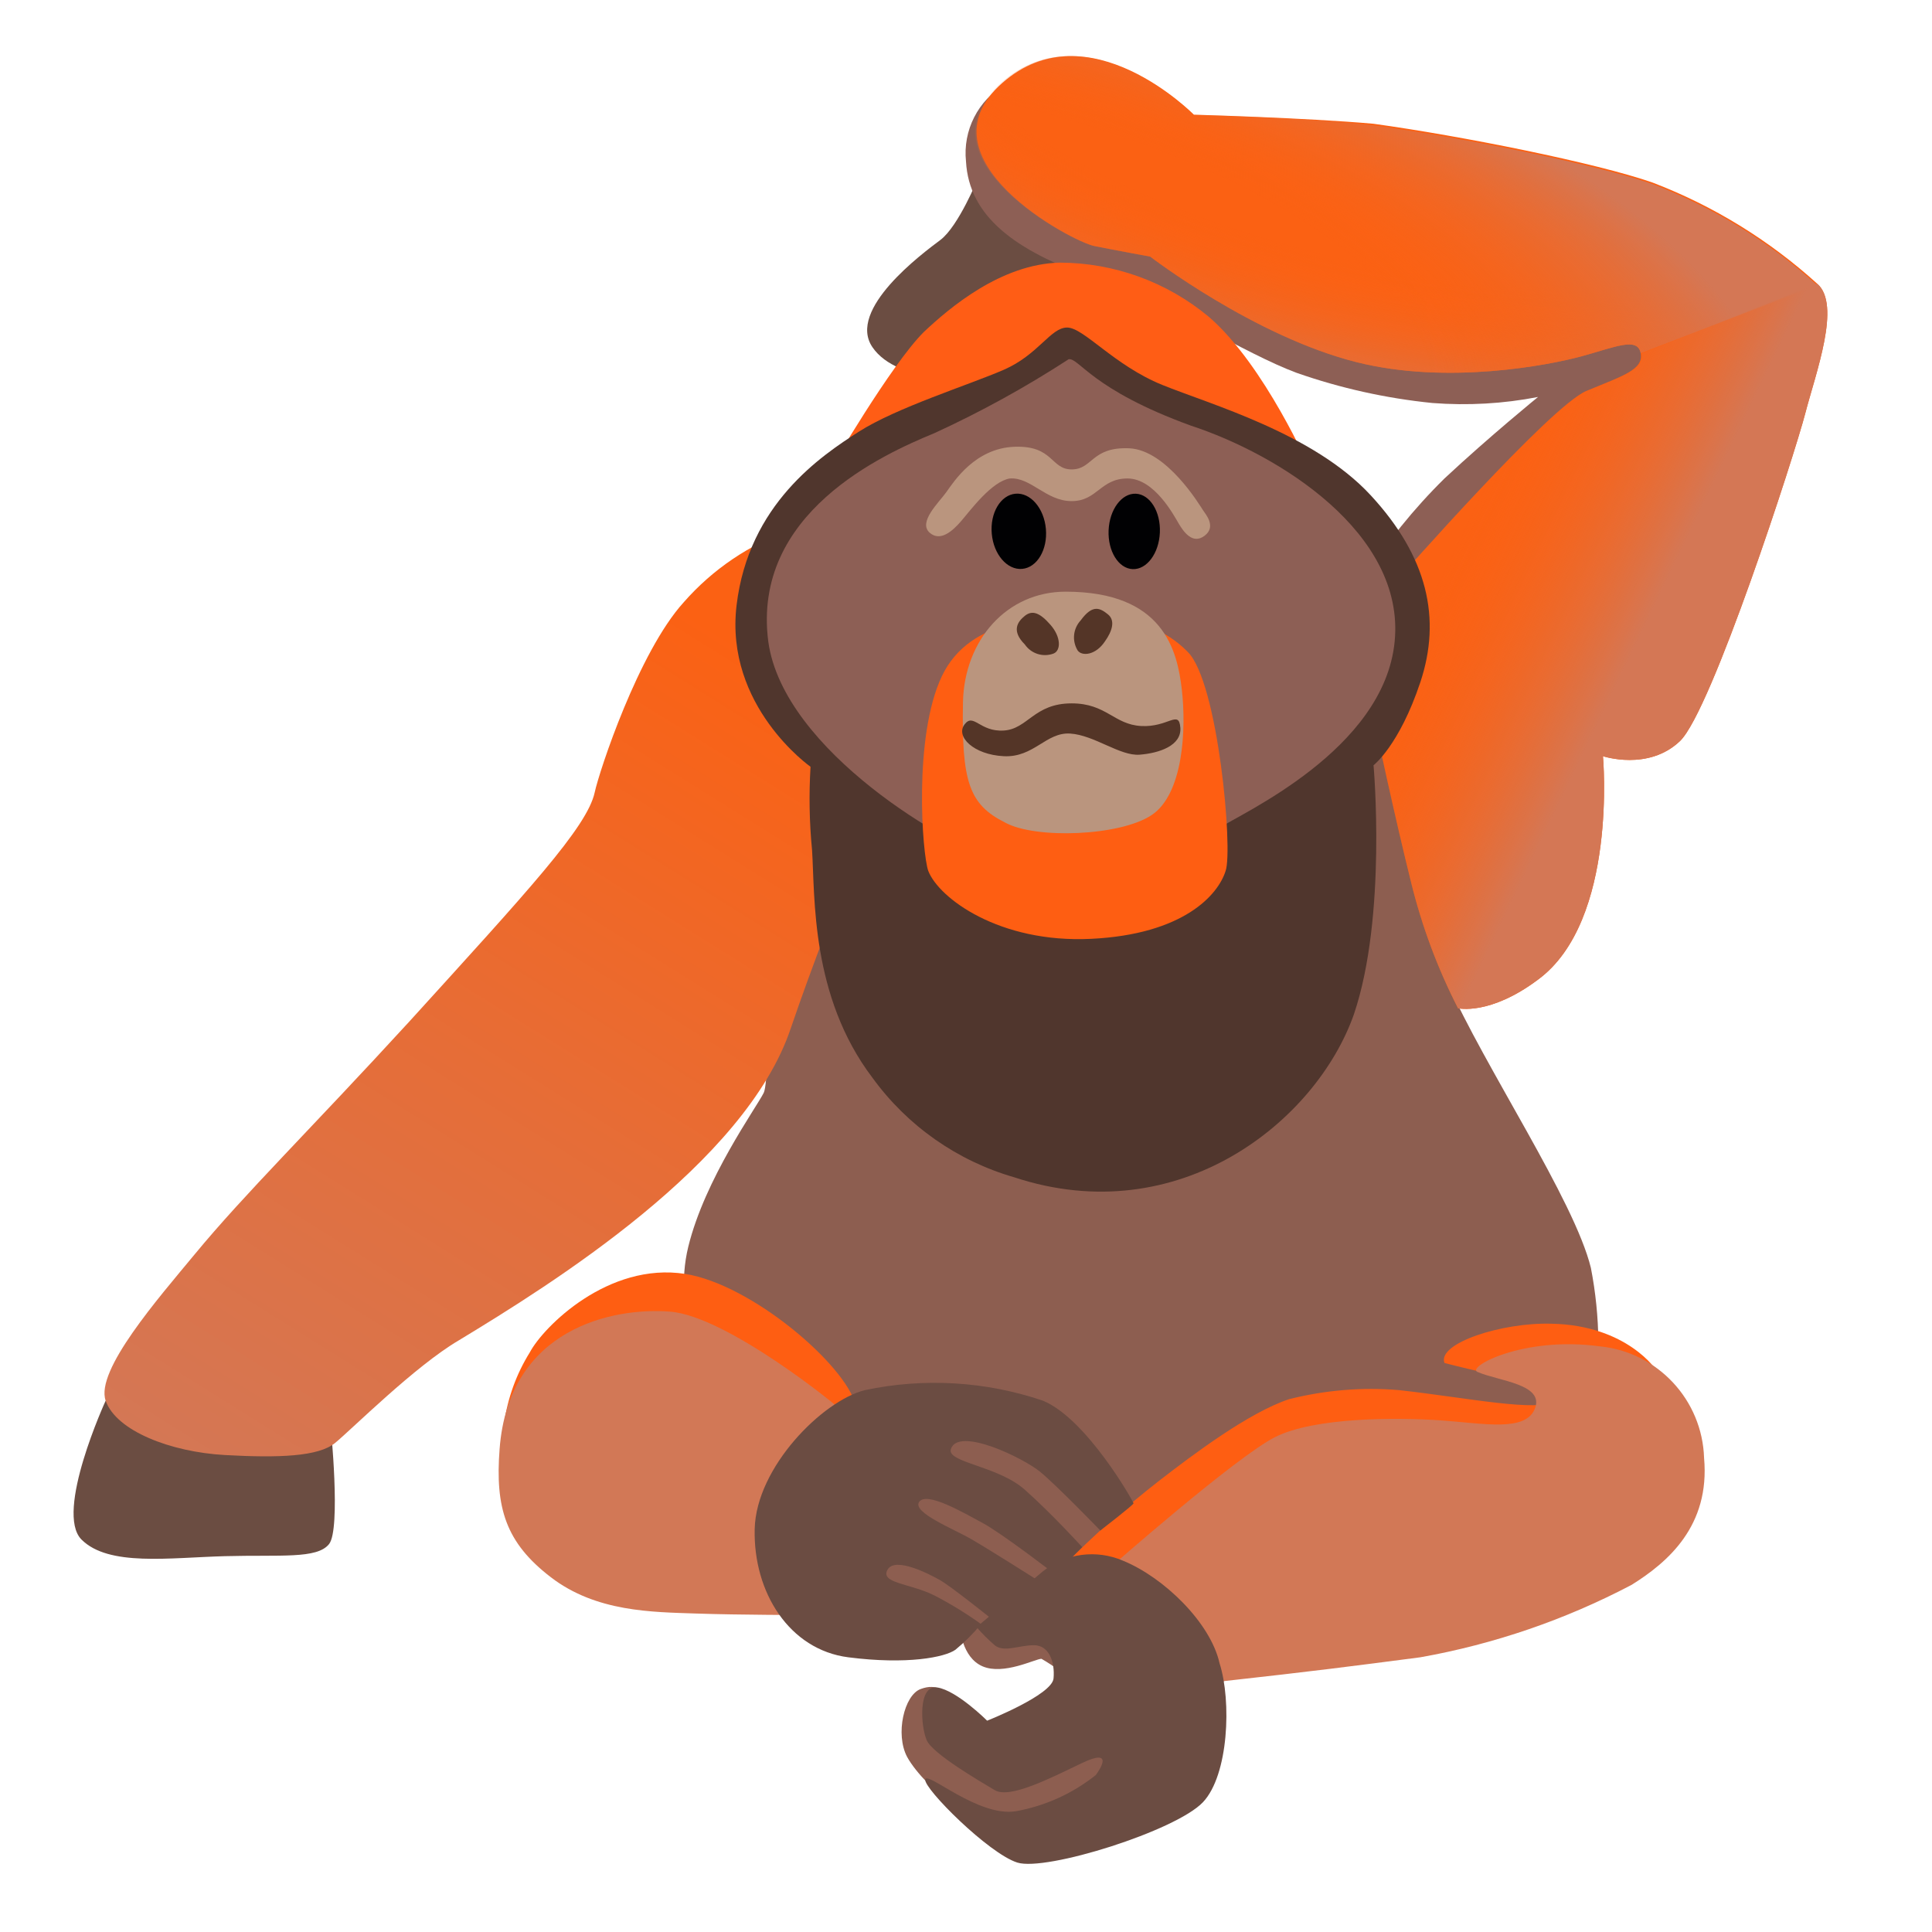
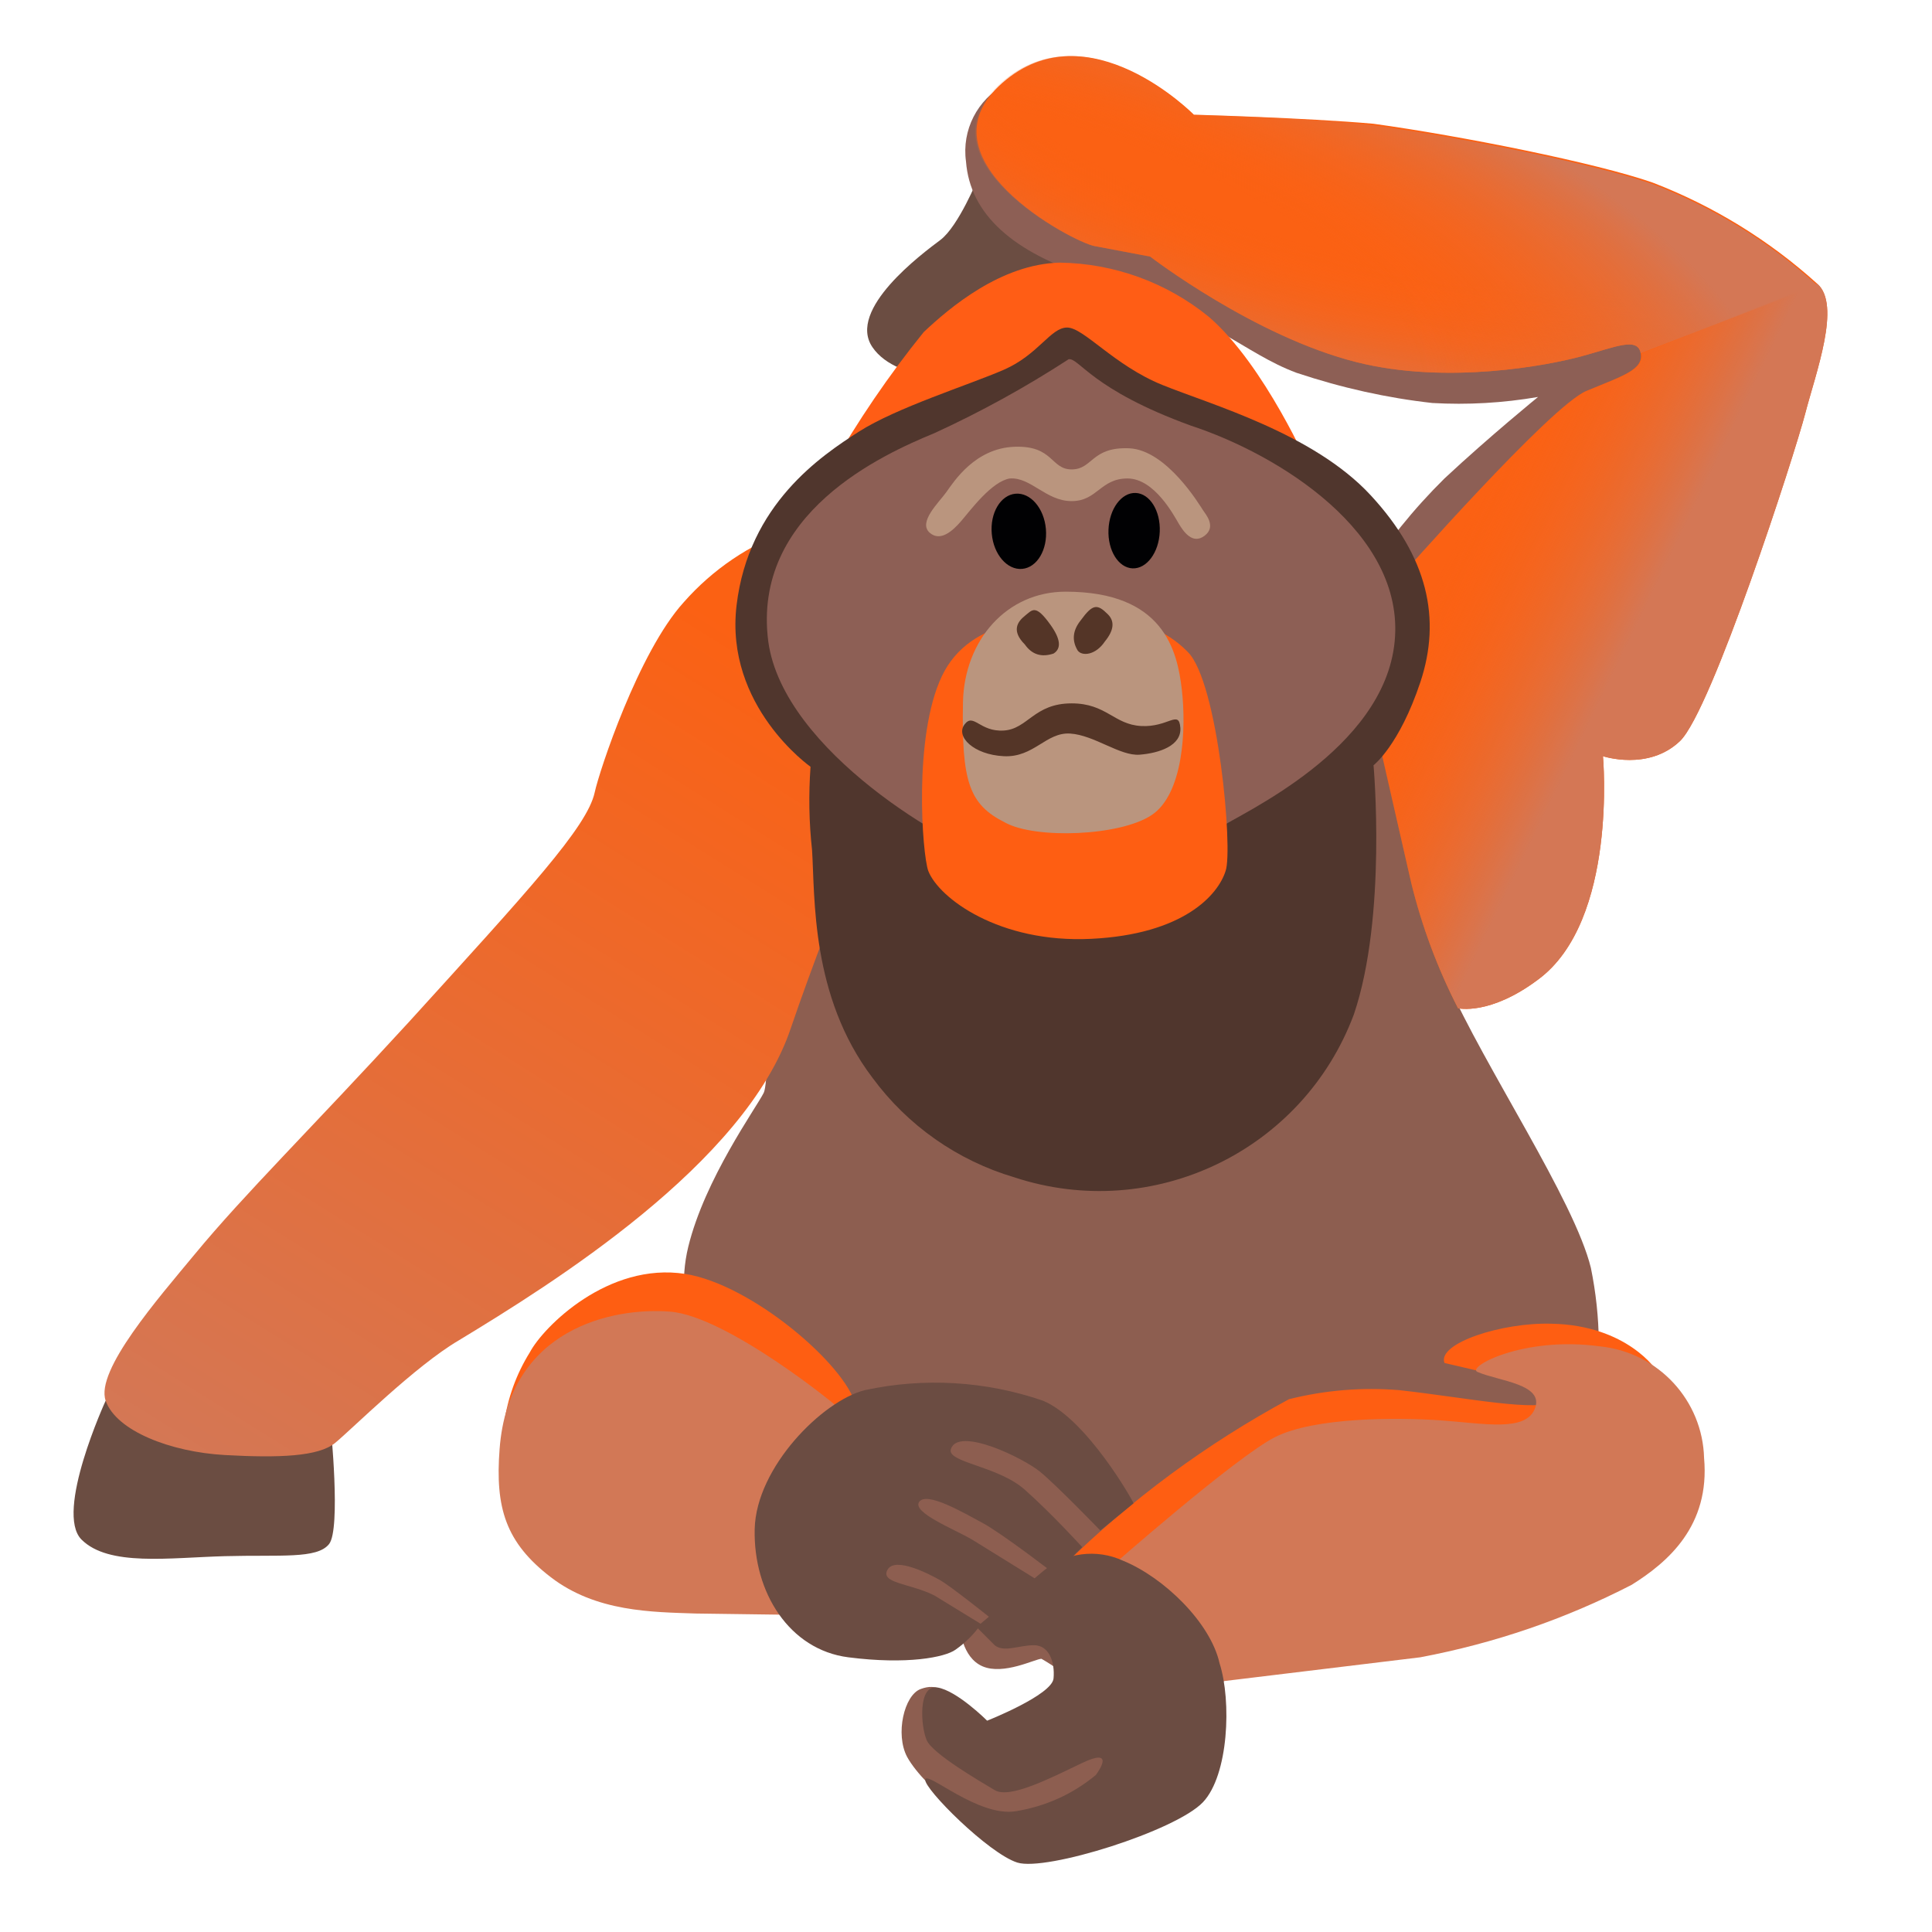
- <svg xmlns="http://www.w3.org/2000/svg" width="1em" height="1em" viewBox="0 0 128 128">
+ <svg viewBox="0 0 128 128">
  <path fill="#6b4d42" d="M19.8 92.7 7 92.8s-3.4 7.4-1.6 9.2 5.8 1.2 9.5 1.1 6.1.2 6.9-.8.1-7.9.1-7.9zm45-80.9s-1.3 3.2-2.5 4.1-6.2 4.6-4.5 7.1 6.9 2.1 6.9 2.1l11.4-9.5z" />
-   <path fill="#8d5f55" d="M66.6 5.6a5.25 5.25 0 0 0-2.6 5.1c.2 3.6 3.2 5.9 8.4 7.7s10 5 13.5 6.3c2.91 1.02 5.93 1.69 9 2 2.34.18 4.7.05 7-.4 0 0-3.2 2.6-6.2 5.4a37.8 37.8 0 0 0-5.4 6.7l-.8 4.7s12.2-.6 12.3-1.1 11-21.5 11-21.5z" />
-   <path fill="#8d5e50" d="M47 91.2c-.1-.3-2.5-4.1-1.4-8.6s4.5-9.2 5-10.2.3-14.2.3-14.2l40.7-8.9s1.9 10.3 4.3 15.8 8.4 14.4 9.5 18.9c.63 3.23.66 6.55.1 9.8l-18.2 8.7L77 117.2l-11.3 4.5s-4.4-3.1-5.6-5.3c-.8-1.5-.2-4.1.9-4.5s1.6.1 2.8 1.2c1.5 1.4 3.8 3.8 4.1 3.5s3.5-4.9 3.5-4.9c-.72-.69-1.53-1.3-2.4-1.8-.4 0-2.5 1.1-3.9.5s-1.5-2.6-1.5-2.6l-11.1-1.1z" />
-   <path fill="#ff5d15" d="M86.8 31.1s-3-6.9-6.7-10.1a15.5 15.5 0 0 0-9.9-3.6c-3.9.1-7.3 3-9 4.6-2.2 2.2-6.2 9.1-6.2 9.1z" />
-   <linearGradient id="a" x1="17.218" x2="56.258" y1="-2275.991" y2="-2213.51" gradientTransform="matrix(1 0 0 -1 0 -2176)" gradientUnits="userSpaceOnUse">
+   <path fill="#8d5f55" d="M66.6 5.6a5 5 0 0 0-2.6 5.1q.4 5.2 8.4 7.7c8 2.5 10 5 13.5 6.3q4.5 1.5 9 2 3.5.2 7-.4s-3.2 2.6-6.2 5.4a38 38 0 0 0-5.4 6.7l-.8 4.7s12.2-.6 12.3-1.1 11-21.5 11-21.5z" />
+   <path fill="#8d5e50" d="M47 91.2c-.1-.3-2.5-4.1-1.4-8.6s4.5-9.2 5-10.2.3-14.2.3-14.2l40.7-8.9s1.9 10.3 4.3 15.8 8.4 14.4 9.5 18.9q1 4.9.1 9.8l-18.2 8.7L77 117.2l-11.3 4.5s-4.4-3.1-5.6-5.3c-.8-1.5-.2-4.1.9-4.5s1.6.1 2.8 1.2c1.5 1.4 3.8 3.8 4.1 3.5l3.5-4.9q-1-1-2.4-1.8c-.4 0-2.5 1.1-3.9.5s-1.5-2.6-1.5-2.6l-11.1-1.1z" />
+   <path fill="#ff5d15" d="M86.8 31.1s-3-6.9-6.7-10.1a16 16 0 0 0-9.9-3.6c-3.9.1-7.3 3-9 4.6a67 67 0 0 0-6.2 9.1z" />
+   <linearGradient id="a" x1="17.2" x2="56.3" y1="-2276" y2="-2213.5" gradientTransform="matrix(1 0 0 -1 0 -2176)" gradientUnits="userSpaceOnUse">
    <stop offset="0" stop-color="#d47755" />
-     <stop offset=".44" stop-color="#e66d37" />
-     <stop offset=".89" stop-color="#fb6113" />
+     <stop offset=".4" stop-color="#e66d37" />
+     <stop offset=".9" stop-color="#fb6113" />
  </linearGradient>
-   <path fill="url(#a)" d="M52.4 35.1a16.87 16.87 0 0 0-7.1 4.8c-3 3.3-5.6 11.2-5.9 12.6-.5 2.3-4.4 6.5-12.3 15.2-6.6 7.2-10.9 11.4-14.2 15.4-2.4 2.9-6.6 7.7-5.9 9.7s4.3 3.4 7.9 3.6 6.2.1 7.3-.8 5.3-5.1 8.2-6.8c6.1-3.7 19-11.7 22-20.7 2.9-8.5 6.6-16.8 6.6-16.8z" />
-   <path fill="#fb6113" d="M79.1 7.6s-7-7.1-12.7-2.1S71 16 72.5 16.3s3.7.7 3.7.7 6.9 5.3 13.7 7c6 1.5 12.7.2 14.9-.4s3.7-1.3 3.9-.2-1.2 1.5-3.6 2.5-12.5 12.5-12.5 12.5L91.1 48s1.3 6.1 2.4 10.5a38.4 38.4 0 0 0 3.1 8.3s2.1.5 5.3-1.9c5.3-3.9 4.3-14.8 4.3-14.8s3 1 5.1-1 7.6-19 8.3-21.7 2.4-7.2.8-8.6a34.7 34.7 0 0 0-10.9-6.7C105.8 10.8 96.8 9 91 8.2c-4.5-.4-11.9-.6-11.9-.6" />
-   <radialGradient id="b" cx="-1961.549" cy="-483.743" r="24.43" gradientTransform="matrix(.17 -.99 2.42 .41 1601.07 -1740.2)" gradientUnits="userSpaceOnUse">
-     <stop offset=".61" stop-color="#fb6113" stop-opacity="0" />
+   <path fill="url(#a)" d="M52.4 35.1a17 17 0 0 0-7.1 4.8c-3 3.3-5.6 11.2-5.9 12.6-.5 2.3-4.4 6.5-12.3 15.2-6.6 7.2-10.9 11.4-14.2 15.4-2.4 2.9-6.6 7.7-5.9 9.7s4.3 3.4 7.9 3.6 6.2.1 7.3-.8 5.3-5.1 8.2-6.8c6.1-3.7 19-11.7 22-20.7 2.9-8.5 6.6-16.8 6.6-16.8z" />
+   <path fill="#fb6113" d="M79.1 7.6s-7-7.1-12.7-2.1S71 16 72.5 16.3l3.7.7s6.9 5.3 13.7 7c6 1.5 12.7.2 14.9-.4s3.7-1.3 3.9-.2-1.2 1.5-3.6 2.5-12.5 12.5-12.5 12.5L91.1 48l2.4 10.5a38 38 0 0 0 3.1 8.3s2.1.5 5.3-1.9c5.3-3.9 4.3-14.8 4.3-14.8s3 1 5.1-1 7.6-19 8.3-21.7 2.4-7.2.8-8.6a35 35 0 0 0-10.9-6.7C105.8 10.8 96.8 9 91 8.2c-4.5-.4-11.9-.6-11.9-.6" />
+   <radialGradient id="b" cx="-1961.5" cy="-483.7" r="24.4" gradientTransform="matrix(.17 -.99 2.42 .41 1601.07 -1740.2)" gradientUnits="userSpaceOnUse">
+     <stop offset=".6" stop-color="#fb6113" stop-opacity="0" />
    <stop offset="1" stop-color="#d47755" />
  </radialGradient>
-   <path fill="url(#b)" d="M120.4 18.9a34.7 34.7 0 0 0-10.9-6.7c-3.7-1.3-12.7-3.1-18.5-3.9-4.5-.5-12-.7-12-.7S72 .5 66.3 5.5 71 16 72.5 16.3s3.7.7 3.7.7 6.9 5.3 13.7 7c6 1.5 12.7.2 14.9-.4s3.7-1.3 3.9-.2z" />
-   <radialGradient id="c" cx="-1999.859" cy="-466.743" r="24.43" gradientTransform="matrix(.17 -.99 2.42 .41 1527.99 -1767.91)" gradientUnits="userSpaceOnUse">
-     <stop offset=".61" stop-color="#fb6113" stop-opacity="0" />
+   <path fill="url(#b)" d="M120.4 18.9a35 35 0 0 0-10.9-6.7c-3.7-1.3-12.7-3.1-18.5-3.9-4.5-.5-12-.7-12-.7S72 .5 66.3 5.5 71 16 72.5 16.3l3.7.7s6.9 5.3 13.7 7c6 1.5 12.7.2 14.9-.4s3.7-1.3 3.9-.2z" />
+   <radialGradient id="c" cx="-1999.9" cy="-466.7" r="24.4" gradientTransform="matrix(.17 -.99 2.42 .41 1527.99 -1767.91)" gradientUnits="userSpaceOnUse">
+     <stop offset=".6" stop-color="#fb6113" stop-opacity="0" />
    <stop offset="1" stop-color="#d47755" />
  </radialGradient>
-   <path fill="url(#c)" d="M120.4 18.9a34.7 34.7 0 0 0-10.9-6.7c-3.7-1.3-12.7-3.1-18.5-3.9-4.5-.5-12-.7-12-.7S72 .5 66.3 5.5 71 16 72.5 16.3s3.7.7 3.7.7 6.9 5.3 13.7 7c6 1.5 12.7.2 14.9-.4s3.7-1.3 3.9-.2z" />
-   <linearGradient id="d" x1="95.86" x2="110.93" y1="518.711" y2="525.971" gradientTransform="translate(0 -482)" gradientUnits="userSpaceOnUse">
-     <stop offset=".01" stop-color="#fb6113" stop-opacity="0" />
-     <stop offset=".83" stop-color="#d47755" />
+   <path fill="url(#c)" d="M120.4 18.9a35 35 0 0 0-10.9-6.7c-3.7-1.3-12.7-3.1-18.5-3.9-4.5-.5-12-.7-12-.7S72 .5 66.3 5.5 71 16 72.5 16.3l3.7.7s6.9 5.3 13.7 7c6 1.5 12.7.2 14.9-.4s3.7-1.3 3.9-.2z" />
+   <linearGradient id="d" x1="95.9" x2="110.9" y1="518.7" y2="526" gradientTransform="translate(0 -482)" gradientUnits="userSpaceOnUse">
+     <stop offset="0" stop-color="#fb6113" stop-opacity="0" />
+     <stop offset=".8" stop-color="#d47755" />
  </linearGradient>
-   <path fill="url(#d)" d="M108.8 23.4c.1 1.1-1.2 1.5-3.6 2.5S92.7 38.4 92.7 38.4L91.1 48s1.3 6.1 2.4 10.5a38.4 38.4 0 0 0 3.1 8.3s2.1.5 5.3-1.9c5.3-3.9 4.3-14.8 4.3-14.8s3 1 5.1-1 7.6-19 8.3-21.7 2.4-7.2.8-8.6z" />
-   <path fill="#50362d" d="M53.7 50.8s-5.7-4-4.9-10.7 5.6-9.9 8.1-11.5 7.3-3.1 9.6-4.1 3.1-2.8 4.2-2.8 3.1 2.5 6.3 3.8 10 3.2 13.8 7.3 4.7 8.2 3.3 12.4-3.1 5.5-3.1 5.5.9 10-1.3 16.5C87.2 74.3 78.1 81.6 67.2 78a17.64 17.64 0 0 1-9.4-6.6c-4.1-5.4-3.8-12-4-15.1-.18-1.83-.21-3.67-.1-5.5" />
+   <path fill="url(#d)" d="M108.8 23.4c.1 1.1-1.2 1.5-3.6 2.5S92.7 38.4 92.7 38.4L91.1 48l2.4 10.5a38 38 0 0 0 3.1 8.3s2.1.5 5.3-1.9c5.3-3.9 4.3-14.8 4.3-14.8s3 1 5.1-1 7.6-19 8.3-21.7 2.4-7.2.8-8.6z" />
+   <path fill="#50362d" d="M53.7 50.8s-5.7-4-4.9-10.7 5.6-9.9 8.1-11.5 7.3-3.1 9.6-4.1 3.1-2.8 4.2-2.8 3.1 2.5 6.3 3.8 10 3.2 13.8 7.3 4.7 8.2 3.3 12.4-3.1 5.5-3.1 5.5.9 10-1.3 16.5A18 18 0 0 1 67.2 78a18 18 0 0 1-9.4-6.6c-4.1-5.4-3.8-12-4-15.1q-.3-2.7-.1-5.5" />
  <path fill="#8d5f55" d="M70.8 23.8a69 69 0 0 1-8.9 4.9c-3.4 1.4-12.1 5.3-11 13.8 1 7.3 12.2 13.7 15 14.4s13.3-1 14.8-2 11-5.2 11.7-12.4-7.7-12.4-13.5-14.3c-6.6-2.4-7.4-4.5-8.1-4.4" />
  <path fill="#ba957e" d="M61.6 35.3c.7.6 1.5-.1 2.1-.8s2-2.6 3.2-2.8c1.4-.1 2.4 1.5 4.1 1.5s1.9-1.5 3.7-1.5 3.1 2.5 3.4 3 .9 1.4 1.7.8.1-1.4-.1-1.7-2.4-4-4.9-4.1-2.4 1.4-3.8 1.4-1.2-1.6-3.8-1.5-4 2.3-4.5 3-1.9 2-1.1 2.7" />
-   <ellipse cx="75.15" cy="35.21" fill="#010103" rx="2.5" ry="1.7" transform="rotate(-87.599 75.147 35.211)" />
+   <ellipse cx="75.2" cy="35.2" fill="#010103" rx="2.5" ry="1.7" transform="rotate(-87.599 75.147 35.211)" />
  <ellipse cx="67.5" cy="35.2" fill="#010103" rx="1.8" ry="2.5" transform="rotate(-5.062 67.499 35.201)" />
  <path fill="#fe5e12" d="M70.9 41c-1.6 0-6.6-.2-8.5 3.8s-1.3 11.8-.9 12.9c.7 1.8 4.7 4.8 10.8 4.5s8.4-2.9 8.9-4.5c.5-1.4-.5-12.5-2.5-14.5-3-3.1-7.8-2.2-7.8-2.2" />
  <path fill="#ba957e" d="M70.6 39.2c-3.9 0-6.7 3.2-6.8 7.3-.1 5.3.4 6.8 2.8 8 2 1.1 7.6.9 9.7-.5s2.3-5.7 2-8.3-1.2-6.5-7.7-6.5" />
-   <path fill="#543527" d="M71 46.6c2.3 0 2.8 1.4 4.6 1.5s2.5-1.1 2.6.1-1.4 1.7-2.7 1.8-3-1.3-4.6-1.4-2.4 1.6-4.4 1.5-3.2-1.3-2.6-2.1 1 .5 2.6.4 2-1.8 4.5-1.8m-3.1-3.9c.42.61 1.2.86 1.9.6.5-.2.5-1.1-.2-1.9s-1.2-1-1.7-.6-.9 1 0 1.9m3.7-1.6c-.51.55-.59 1.36-.2 2 .3.4 1.2.3 1.8-.6.5-.7.7-1.4.2-1.8s-1-.7-1.8.4" />
-   <path fill="#fe5e12" d="M56.7 93.1c-.7-2.7-6.9-8-11.3-8.7-5.1-.8-9.4 3.5-10.3 5.2-.89 1.43-1.47 3.03-1.7 4.7-.2 2 8.5 4.1 8.5 4.1zm13.8 10.6c1.98-2 4.08-3.87 6.3-5.6 2.2-1.7 5.9-4.5 8.6-5.4 2.38-.6 4.85-.81 7.3-.6 4.5.5 9.3 1.5 10.3.7 1.8-1.4-.9 4.4-.9 4.4l-18.9 2.2-9 5.4zm39.3-12.8c0-.1-2-3.1-7-3.2-3.3-.1-7.6 1.3-7.1 2.6 1.9.5 4.7 1.1 4.7 1.1z" />
-   <path fill="#d27856" d="M76.5 108.3s-1.9 3.8 4.4 3.1 8.6-1 13.2-1.6c4.89-.87 9.61-2.49 14-4.8 2.4-1.5 5.2-3.9 4.8-8.4-.12-3.85-3.07-7.02-6.9-7.4-5.1-.7-8.9 1.4-8.1 1.7 1.4.6 4.4.8 3.8 2.4s-3.4 1-6.3.8-8.3-.2-10.9 1.1-11 8.7-11 8.7zM33.1 96c-.3 3.9.4 6.2 3.4 8.5s6.7 2.3 9.6 2.4 7.4.1 7.4.1 2.4-13.3 2.3-13.5-7.6-6.3-11.4-6.6S33.7 88 33.1 96" />
-   <path fill="#6b4c42" d="M50 101.3c-.1 4.2 2.3 8 6.2 8.5s6.4 0 7.1-.5c.62-.51 1.19-1.08 1.7-1.7-.99-.71-2.02-1.34-3.1-1.9-1.6-.8-3.6-.8-3.1-1.7s2.8.3 3.5.7 3.2 2.4 3.2 2.4l.7.4 2.4-2.9s-3-1.9-4.2-2.6-4-1.8-3.5-2.5 2.9.7 4.2 1.4 4.8 3.4 4.8 3.4l1.8-1.8s-2-2.2-3.8-3.8-5.2-1.8-4.9-2.7c.5-1.5 4.8.6 5.9 1.5s4 3.9 4 3.9 2.2-1.7 2.2-1.8-3.1-5.6-6-6.8c-3.8-1.29-7.88-1.53-11.8-.7-2.8.7-7.2 5.1-7.3 9.2" />
-   <path fill="#6b4c42" d="M79.7 119.4c-1.8 1.9-10.4 4.6-12.3 4s-6.2-4.9-6.1-5.5 3.5 2.5 6 2.1c1.94-.35 3.76-1.17 5.3-2.4.3-.4 1.2-1.8-.9-.8s-4.8 2.4-5.8 1.8-4.1-2.4-4.5-3.3-.6-3.7.7-3.5 3.3 2.2 3.3 2.2 4.3-1.7 4.4-2.8-.3-2.2-1.3-2.2-2 .5-2.6 0q-.645-.555-1.2-1.2l4.4-3.7a5.21 5.21 0 0 1 5.3-.7c2.7 1.1 5.8 4.1 6.4 6.8.8 2.5.6 7.4-1.1 9.2" />
+   <path fill="#543527" d="M71 46.6c2.3 0 2.8 1.4 4.6 1.5s2.5-1.1 2.6.1-1.4 1.7-2.7 1.8-3-1.3-4.6-1.4-2.4 1.6-4.4 1.5-3.2-1.3-2.6-2.1 1 .5 2.6.4 2-1.8 4.5-1.8m-3.1-3.9q.7 1 1.9.6.8-.5-.2-1.9c-1-1.4-1.2-1-1.7-.6s-.9 1 0 1.9m3.7-1.6q-.8 1-.2 2c.3.4 1.2.3 1.8-.6q.9-1.1.2-1.8c-.7-.7-1-.7-1.8.4" />
+   <path fill="#fe5e12" d="M56.7 93.1c-.7-2.7-6.9-8-11.3-8.7-5.1-.8-9.4 3.5-10.3 5.2a12 12 0 0 0-1.7 4.7c-.2 2 8.5 4.1 8.5 4.1zm13.8 10.6a66 66 0 0 1 14.9-11q3.6-.9 7.3-.6c4.5.5 9.3 1.5 10.3.7 1.8-1.4-.9 4.4-.9 4.4l-18.9 2.2-9 5.4zm39.3-12.8c0-.1-2-3.1-7-3.2-3.3-.1-7.6 1.3-7.1 2.6l4.7 1.1z" />
+   <path fill="#d27856" d="M76.5 108.3s-1.9 3.8 4.4 3.1l13.2-1.6q7.4-1.4 14-4.8c2.4-1.5 5.2-3.9 4.8-8.4-.1-3.8-3-7-6.9-7.4-5.1-.7-8.9 1.4-8.1 1.7 1.4.6 4.4.8 3.8 2.4s-3.4 1-6.3.8-8.3-.2-10.9 1.1-11 8.7-11 8.7zM33.1 96c-.3 3.9.4 6.2 3.4 8.5s6.7 2.3 9.6 2.4l7.4.1s2.4-13.3 2.3-13.5-7.6-6.3-11.4-6.6S33.7 88 33.1 96" />
+   <path fill="#6b4c42" d="M50 101.3c-.1 4.2 2.3 8 6.2 8.5s6.4 0 7.1-.5q1-.7 1.7-1.7l-3.1-1.9c-1.6-.8-3.6-.8-3.1-1.7s2.8.3 3.5.7 3.2 2.4 3.2 2.4l.7.4 2.4-2.9-4.2-2.6c-1.2-.7-4-1.8-3.5-2.5s2.9.7 4.2 1.4 4.8 3.4 4.8 3.4l1.8-1.8s-2-2.2-3.8-3.8-5.2-1.8-4.9-2.7c.5-1.5 4.8.6 5.9 1.5s4 3.9 4 3.9l2.2-1.8c0-.1-3.1-5.6-6-6.8a22 22 0 0 0-11.8-.7c-2.8.7-7.2 5.1-7.3 9.2" />
+   <path fill="#6b4c42" d="M79.7 119.4c-1.8 1.9-10.4 4.6-12.3 4s-6.2-4.9-6.1-5.5 3.5 2.5 6 2.1q3-.5 5.3-2.4c.3-.4 1.2-1.8-.9-.8s-4.8 2.4-5.8 1.8-4.1-2.4-4.5-3.3-.6-3.7.7-3.5 3.3 2.2 3.3 2.2 4.3-1.7 4.4-2.8-.3-2.2-1.3-2.2-2 .5-2.6 0l-1.2-1.2 4.4-3.7a5 5 0 0 1 5.3-.7c2.7 1.1 5.8 4.1 6.4 6.8.8 2.5.6 7.4-1.1 9.2" />
</svg>
